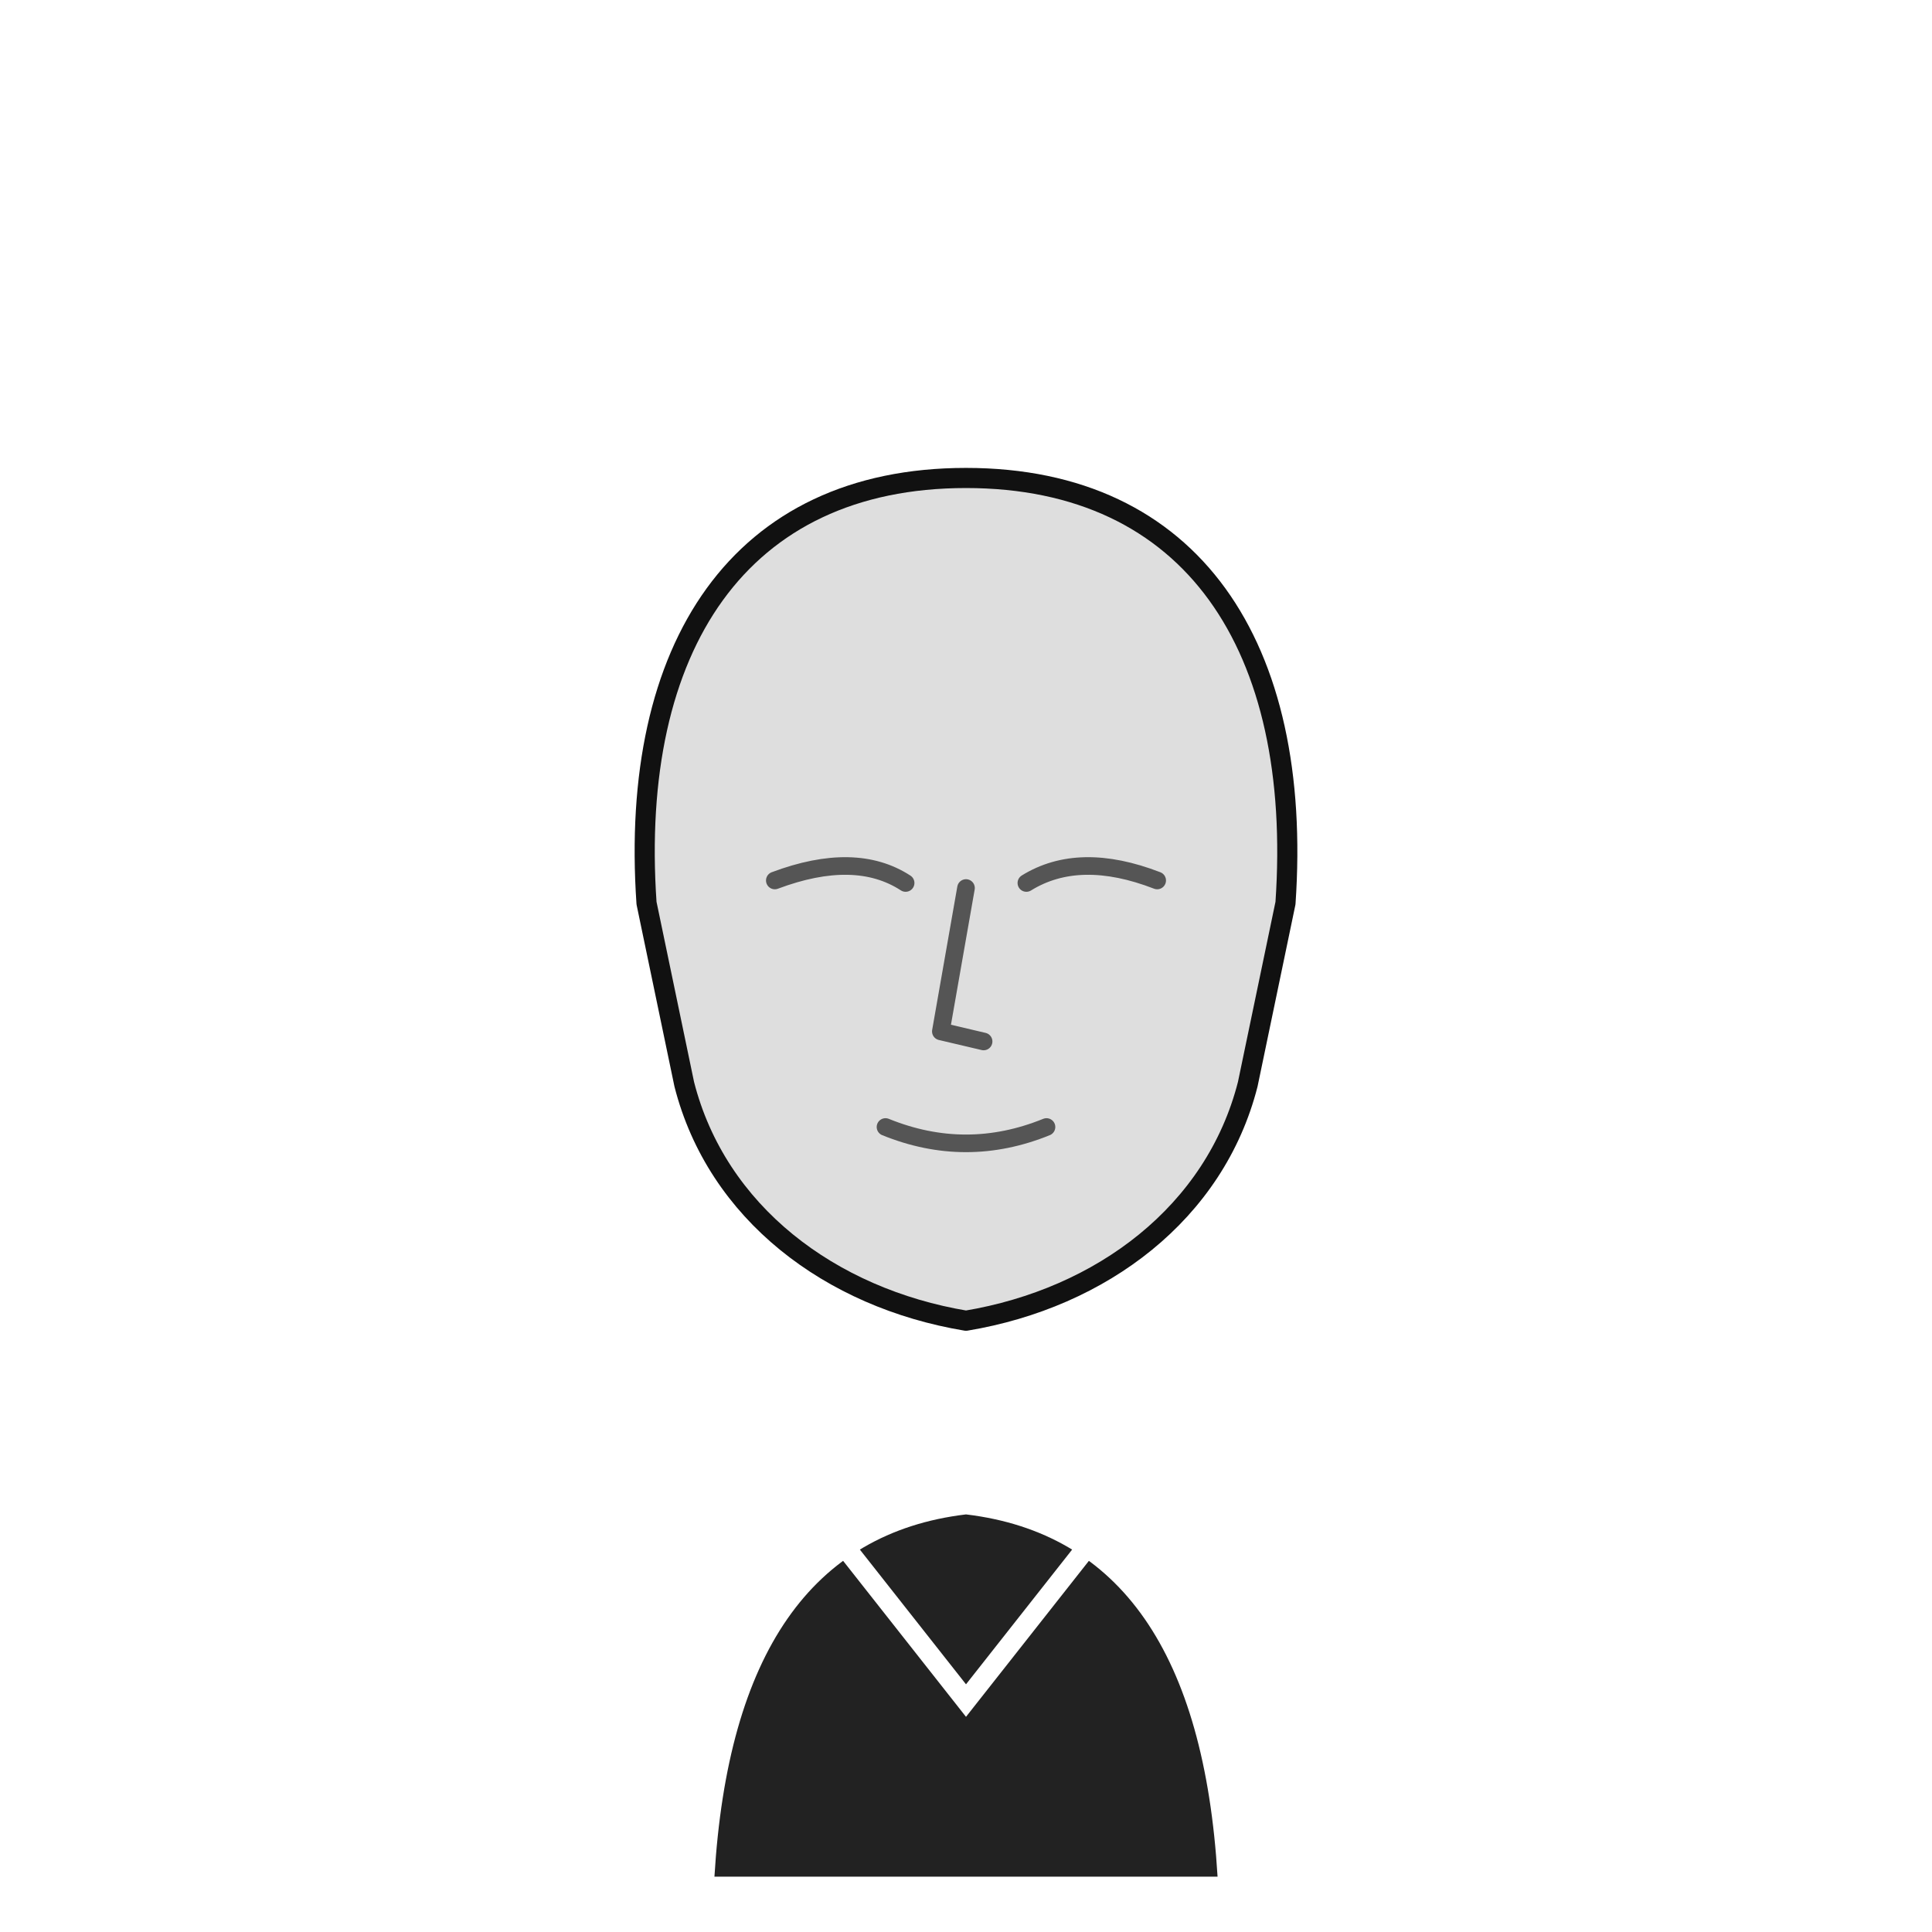
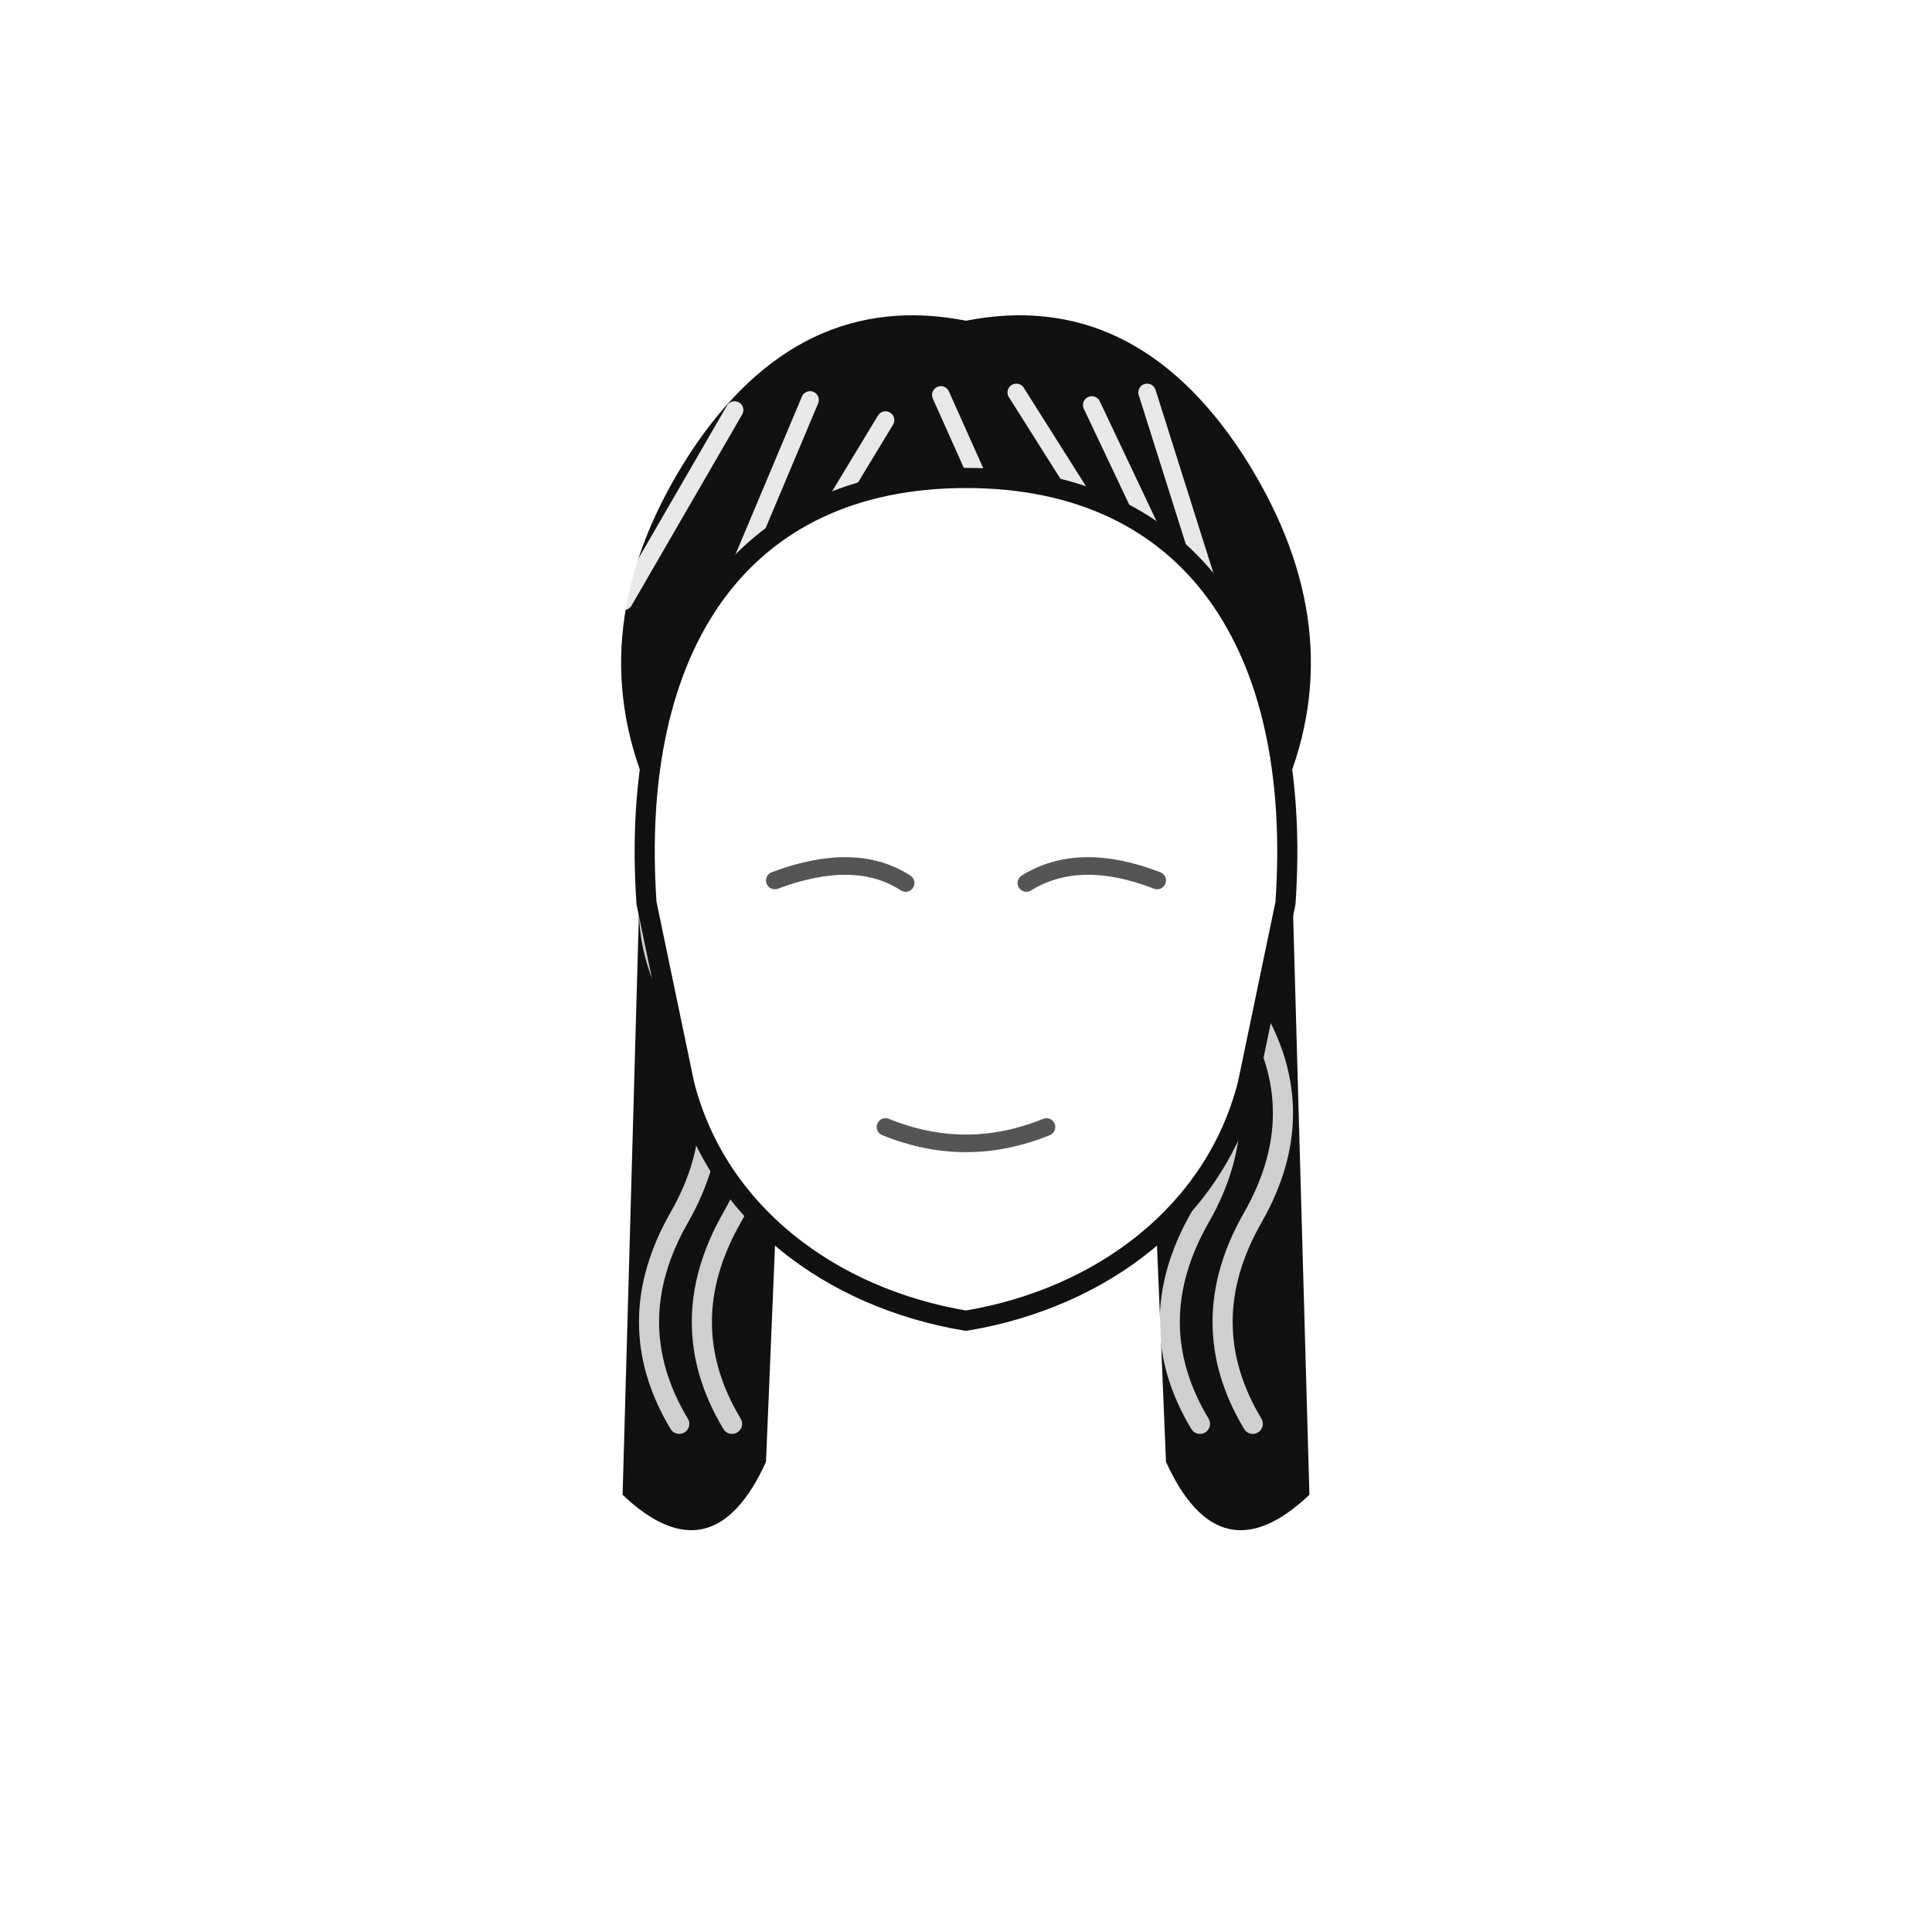
<svg xmlns="http://www.w3.org/2000/svg" width="768" height="768" viewBox="0 0 768 768" role="img" aria-label="styled waves">
  <rect width="768" height="768" fill="#fff" />
-   <g stroke="#111" stroke-linejoin="round" stroke-linecap="round">M256 309 Q232 246 275 180 Q318 115 384 128 Q450 115 493 180 Q536 246 512 309 L520 594 Q485 627 464 581 L455 365 Q440 280 384 263 Q328 280 313 365 L304 581 Q283 627 248 594Z<path d="M270 320 q-24 42 0 82 t0 82 t0 82" fill="none" stroke="#fff" stroke-width="8" opacity=".8" />
+   <g stroke="#111" stroke-linejoin="round" stroke-linecap="round">
+     <path d="M256 309 Q232 246 275 180 Q318 115 384 128 Q450 115 493 180 Q536 246 512 309 L520 594 Q485 627 464 581 L455 365 Q440 280 384 263 Q328 280 313 365 L304 581 Q283 627 248 594Z" fill="#111" />
+     <path d="M270 320 q-24 42 0 82 t0 82 t0 82" fill="none" stroke="#fff" stroke-width="8" opacity=".8" />
    <path d="M291 320 q-24 42 0 82 t0 82 t0 82" fill="none" stroke="#fff" stroke-width="8" opacity=".8" />
    <path d="M477 320 q-24 42 0 82 t0 82 t0 82" fill="none" stroke="#fff" stroke-width="8" opacity=".8" />
    <path d="M498 320 q-24 42 0 82 t0 82 t0 82" fill="none" stroke="#fff" stroke-width="8" opacity=".8" />
-     <path d="M384 190 C294 190 250 257 257 359 L272 431 C285 482 330 516 384 525 C438 516 483 482 496 431 L511 359 C518 257 474 190 384 190Z" fill="#dedede" stroke-width="8" />
-     <path d="M308 350 Q340 338 360 351 M408 351 Q429 338 460 350 M384 353 L374 410 L391 414 M352 448 Q384 461 416 448" fill="none" stroke="#555" stroke-width="7" stroke-linecap="round" />
+     <g data-strand-detail="true" fill="none" stroke="#fff" stroke-width="7" stroke-linecap="round" opacity=".9">
+       <path d="M292 163 Q270 201 248 239" />
+       <path d="M322 159 Q306 197 290 235" />
+       <path d="M352 167 Q329 205 306 243" />
+       <path d="M374 157 Q391 195 408 233" />
+       <path d="M404 156 Q428 194 452 232" />
+       <path d="M434 161 Q452 199 470 237" />
+       <path d="M456 156 Q468 194 480 232" />
+     </g>
+     <path d="M384 190 C294 190 250 257 257 359 L272 431 C285 482 330 516 384 525 C438 516 483 482 496 431 L511 359 C518 257 474 190 384 190Z" fill="#fff" stroke-width="8" />
+     <path d="M308 350 Q340 338 360 351 M408 351 Q429 338 460 350 M384 353  M352 448 Q384 461 416 448" fill="none" stroke="#555" stroke-width="7" stroke-linecap="round" />
  </g>
-   <path d="M284 746 Q292 613 384 602 Q476 613 484 746" fill="#222" />
-   <path d="M332 610 L384 676 L436 610" fill="none" stroke="#fff" stroke-width="8" />
</svg>
